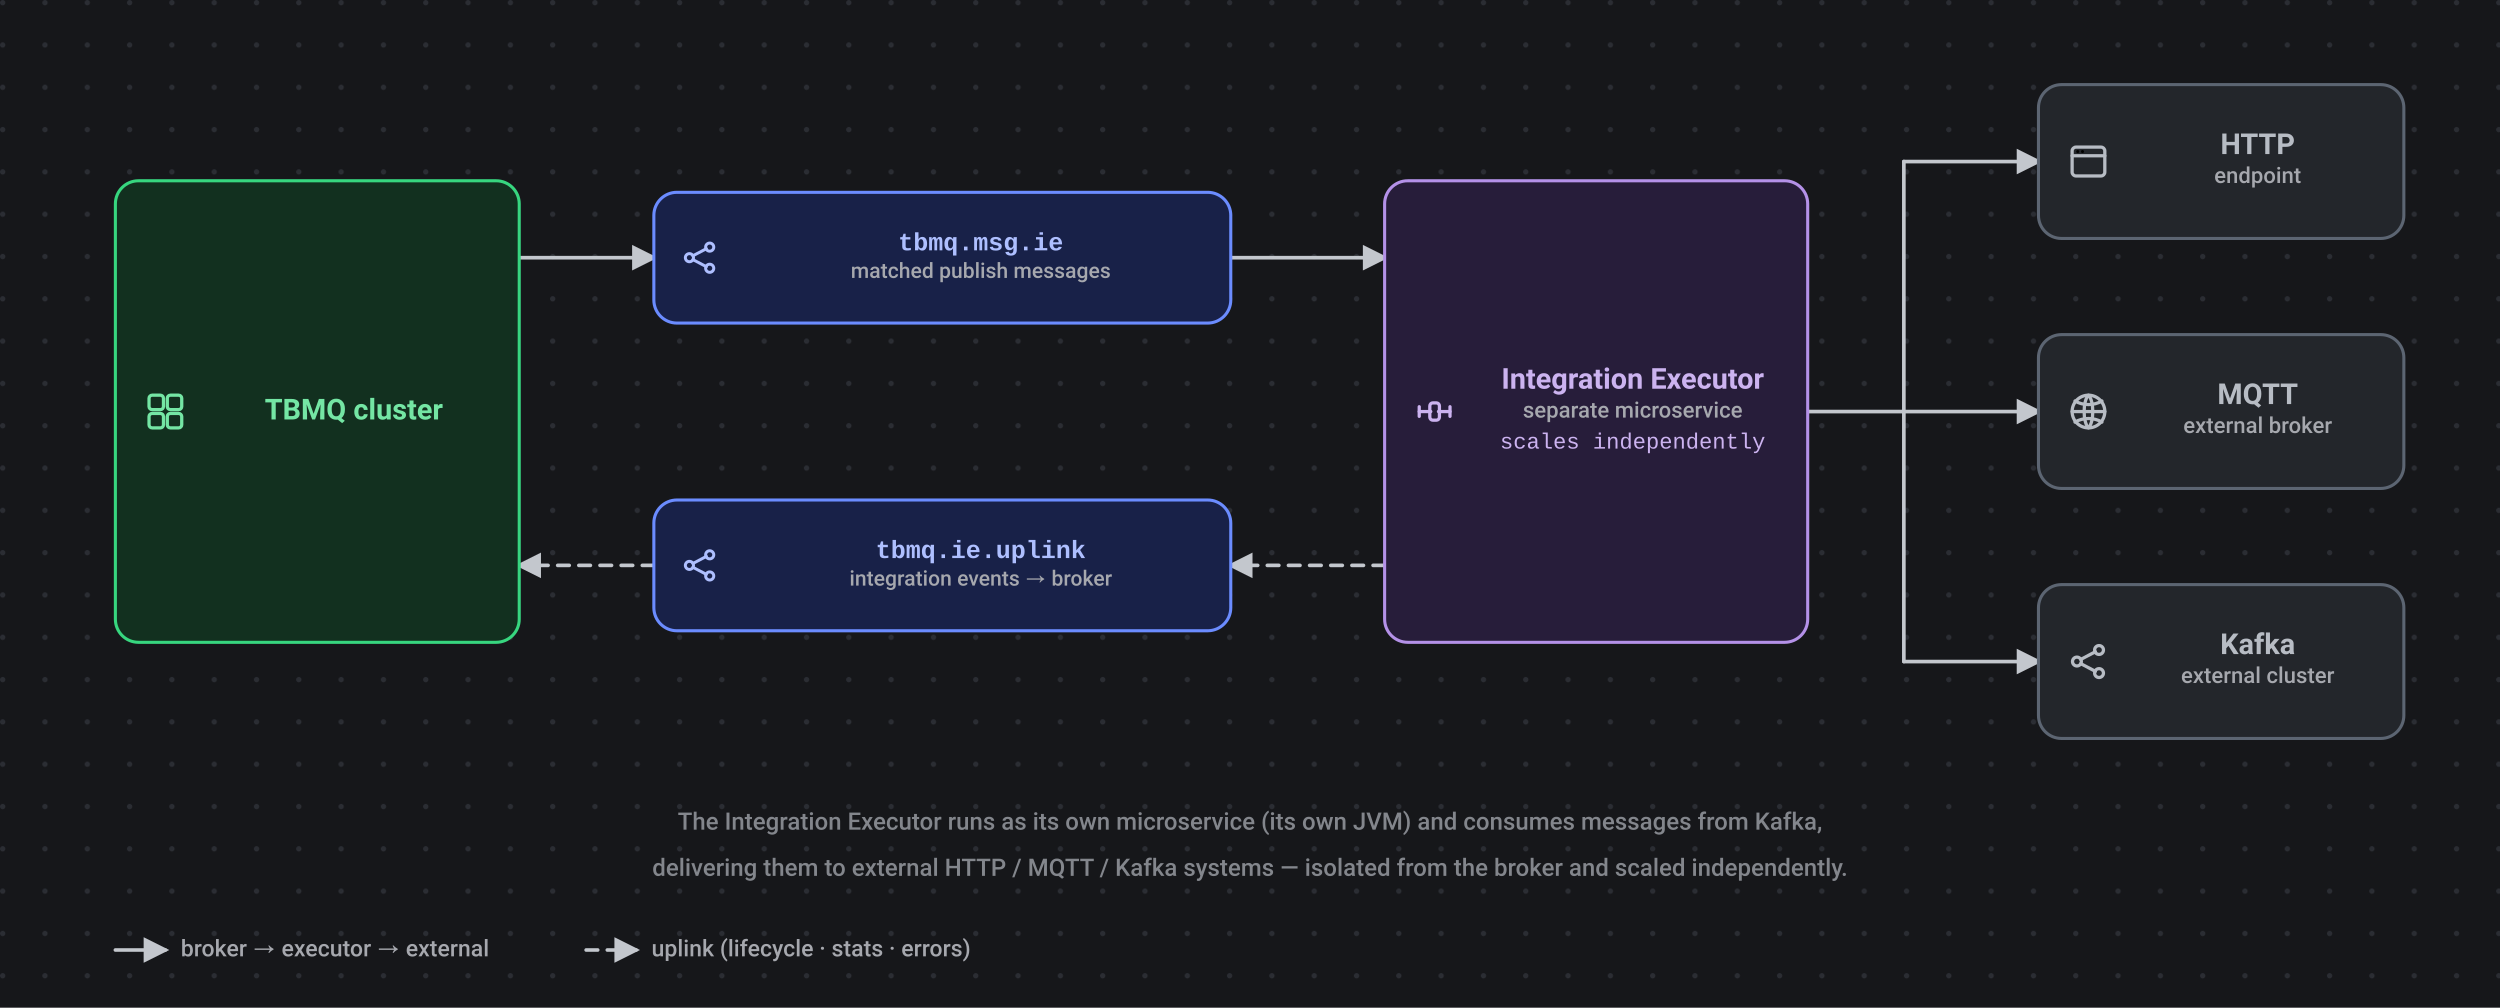
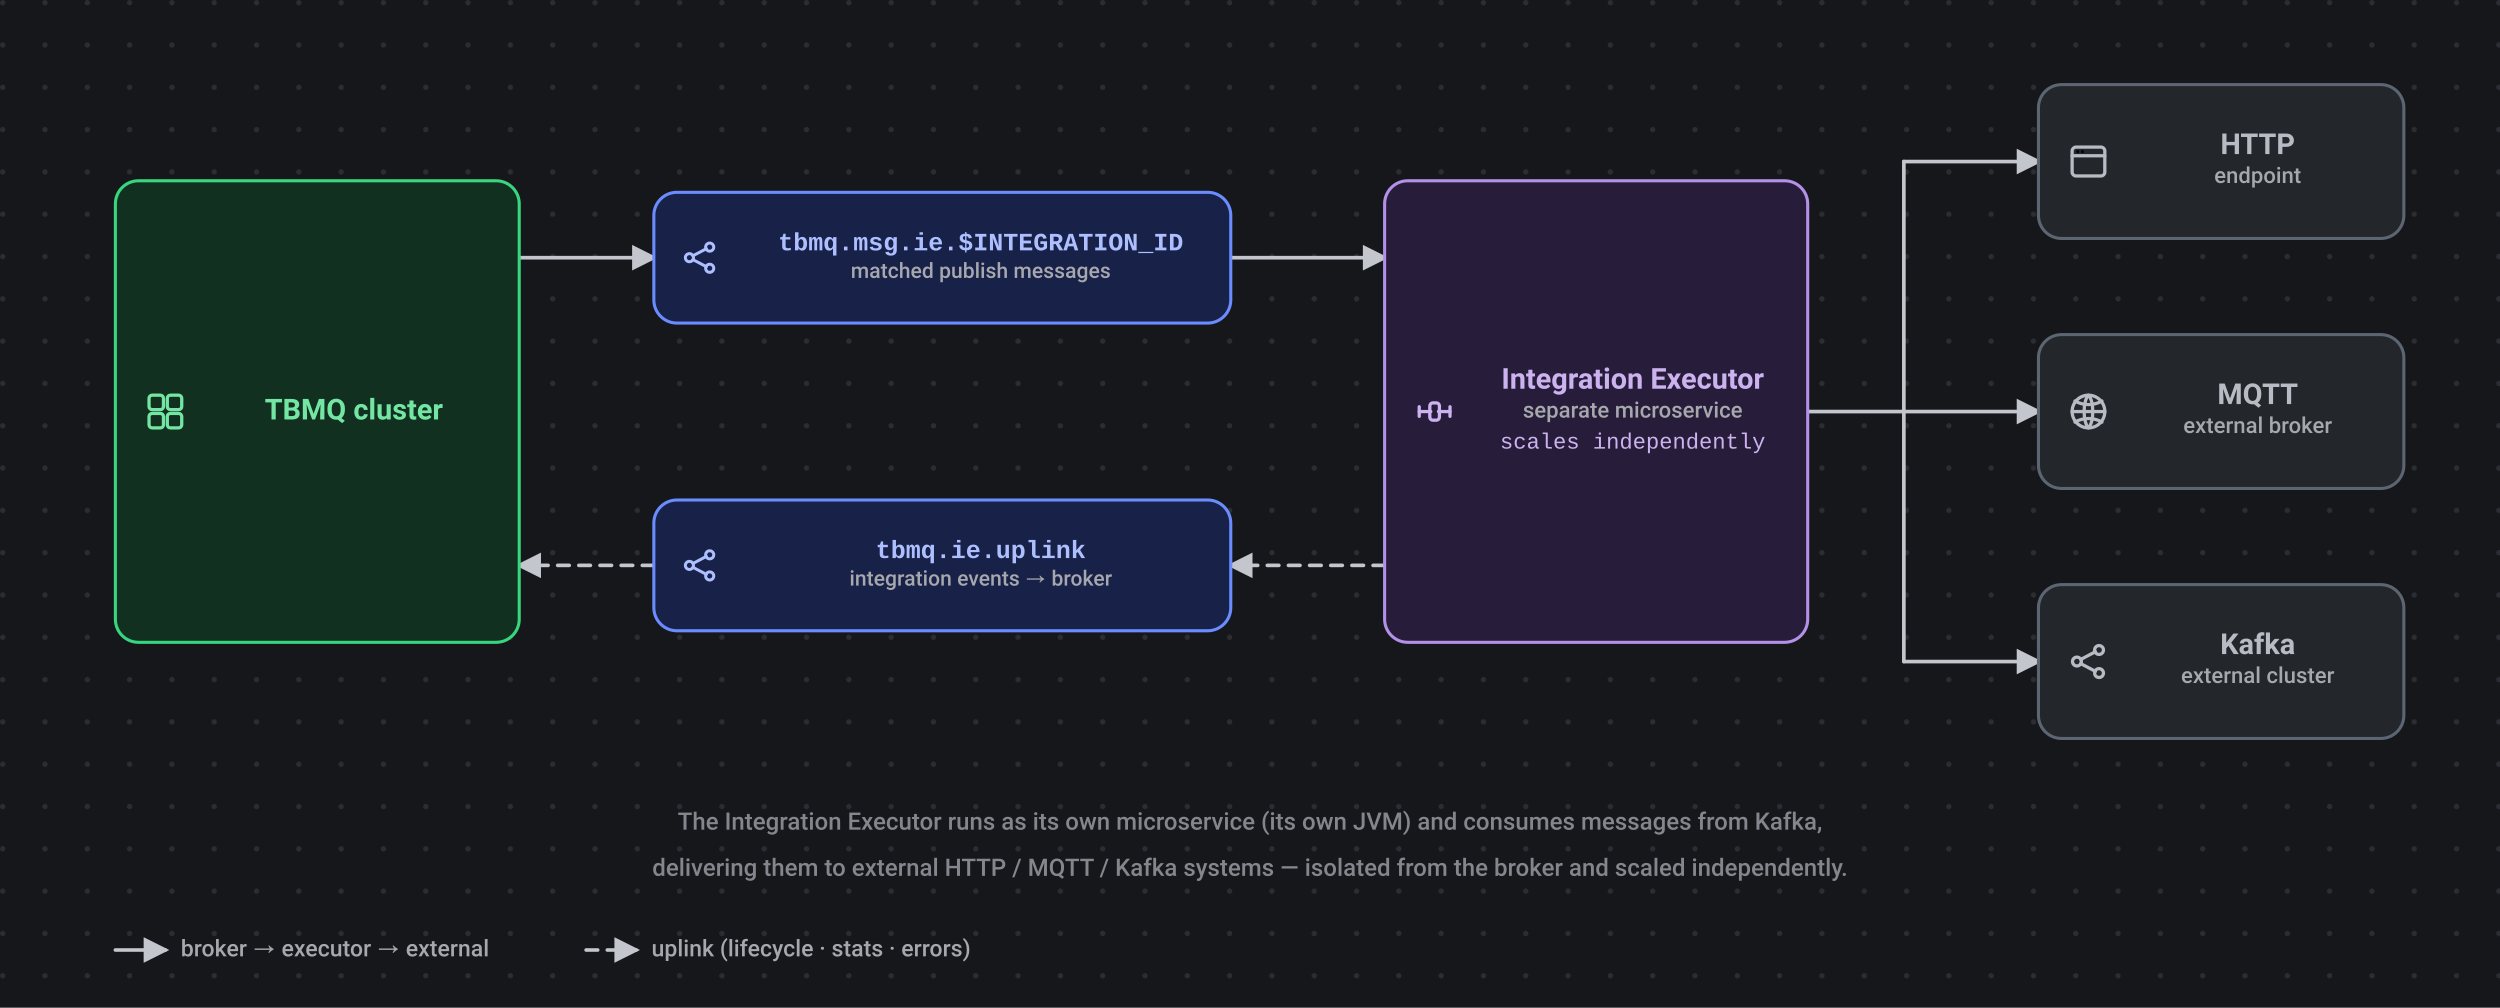
<svg xmlns="http://www.w3.org/2000/svg" viewBox="0 0 1300 524" width="1300" height="524" font-family="system-ui, -apple-system, 'Segoe UI', Roboto, Helvetica, Arial, sans-serif">
  <defs>
    <marker id="ah-c3c7cd" viewBox="0 0 10 10" refX="8.5" refY="5" markerWidth="7" markerHeight="7" orient="auto-start-reverse">
      <path d="M0 0 L10 5 L0 10 z" fill="#c3c7cd" />
    </marker>
    <pattern id="dots" width="22" height="22" patternUnits="userSpaceOnUse">
      <circle cx="1.4" cy="1.4" r="1.4" fill="#33363d" opacity="0.7" />
    </pattern>
  </defs>
  <rect x="0" y="0" width="1300" height="524" fill="#16171a" />
  <rect x="0" y="0" width="1300" height="524" fill="url(#dots)" />
  <path d="M 270 134 L 340 134" fill="none" stroke="#c3c7cd" stroke-width="1.9" stroke-dasharray="none" stroke-linecap="round" stroke-linejoin="round" marker-end="url(#ah-c3c7cd)" />
  <path d="M 640 134 L 720 134" fill="none" stroke="#c3c7cd" stroke-width="1.9" stroke-dasharray="none" stroke-linecap="round" stroke-linejoin="round" marker-end="url(#ah-c3c7cd)" />
  <path d="M 720 294 L 640 294" fill="none" stroke="#c3c7cd" stroke-width="1.9" stroke-dasharray="6 5" stroke-linecap="round" stroke-linejoin="round" marker-end="url(#ah-c3c7cd)" />
  <path d="M 340 294 L 270 294" fill="none" stroke="#c3c7cd" stroke-width="1.9" stroke-dasharray="6 5" stroke-linecap="round" stroke-linejoin="round" marker-end="url(#ah-c3c7cd)" />
  <path d="M 940 214 L 990 214" fill="none" stroke="#c3c7cd" stroke-width="1.9" stroke-linecap="round" />
  <path d="M 990 84 L 990 344" fill="none" stroke="#c3c7cd" stroke-width="1.9" stroke-linecap="round" />
  <path d="M 990 84 L 1060 84" fill="none" stroke="#c3c7cd" stroke-width="1.9" stroke-dasharray="none" stroke-linecap="round" stroke-linejoin="round" marker-end="url(#ah-c3c7cd)" />
  <path d="M 990 214 L 1060 214" fill="none" stroke="#c3c7cd" stroke-width="1.9" stroke-dasharray="none" stroke-linecap="round" stroke-linejoin="round" marker-end="url(#ah-c3c7cd)" />
  <path d="M 990 344 L 1060 344" fill="none" stroke="#c3c7cd" stroke-width="1.9" stroke-dasharray="none" stroke-linecap="round" stroke-linejoin="round" marker-end="url(#ah-c3c7cd)" />
  <rect x="60" y="94" width="210" height="240" rx="12" fill="#12301f" stroke="#37d67f" stroke-width="1.6" />
  <g transform="translate(74 202) scale(1)" fill="none" stroke="#74e6a4" stroke-width="1.7" stroke-linecap="round" stroke-linejoin="round">
    <rect x="3.5" y="3.5" width="7.5" height="7.5" rx="1.6" />
    <rect x="13" y="3.5" width="7.5" height="7.5" rx="1.6" />
    <rect x="3.5" y="13" width="7.5" height="7.5" rx="1.6" />
    <rect x="13" y="13" width="7.5" height="7.5" rx="1.6" />
  </g>
  <text x="184" y="214" font-family="system-ui, -apple-system, 'Segoe UI', Roboto, Helvetica, Arial, sans-serif" font-size="15" font-weight="650" fill="#74e6a4" text-anchor="middle" opacity="1" dominant-baseline="middle">TBMQ cluster</text>
  <rect x="340" y="100" width="300" height="68" rx="12" fill="#182148" stroke="#6b8cff" stroke-width="1.6" />
  <g transform="translate(353 123) scale(0.9166667)" fill="none" stroke="#aebfff" stroke-width="1.7" stroke-linecap="round" stroke-linejoin="round">
    <circle cx="6" cy="12" r="2.3" />
    <circle cx="17.5" cy="6" r="2.3" />
    <circle cx="17.5" cy="18" r="2.3" />
    <path d="M8 10.9 15.6 6.9M8 13.1l7.6 4" />
  </g>
-   <text x="510" y="126.5" font-family="ui-monospace, SFMono-Regular, Menlo, Consolas, 'Liberation Mono', 'Courier New', monospace" font-size="13" font-weight="650" fill="#aebfff" text-anchor="middle" opacity="1" dominant-baseline="middle">tbmq.msg.ie</text>
+   <text x="510" y="126.5" font-family="ui-monospace, SFMono-Regular, Menlo, Consolas, 'Liberation Mono', 'Courier New', monospace" font-size="13" font-weight="650" fill="#aebfff" text-anchor="middle" opacity="1" dominant-baseline="middle">tbmq.msg.ie.$INTEGRATION_ID</text>
  <text x="510" y="141.5" font-family="system-ui, -apple-system, 'Segoe UI', Roboto, Helvetica, Arial, sans-serif" font-size="11" font-weight="500" fill="#a6a8ae" text-anchor="middle" opacity="1" dominant-baseline="middle">matched publish messages</text>
  <rect x="340" y="260" width="300" height="68" rx="12" fill="#182148" stroke="#6b8cff" stroke-width="1.6" />
  <g transform="translate(353 283) scale(0.9166667)" fill="none" stroke="#aebfff" stroke-width="1.7" stroke-linecap="round" stroke-linejoin="round">
    <circle cx="6" cy="12" r="2.3" />
    <circle cx="17.5" cy="6" r="2.3" />
    <circle cx="17.5" cy="18" r="2.3" />
    <path d="M8 10.9 15.6 6.9M8 13.1l7.6 4" />
  </g>
  <text x="510" y="286.5" font-family="ui-monospace, SFMono-Regular, Menlo, Consolas, 'Liberation Mono', 'Courier New', monospace" font-size="13" font-weight="650" fill="#aebfff" text-anchor="middle" opacity="1" dominant-baseline="middle">tbmq.ie.uplink</text>
  <text x="510" y="301.5" font-family="system-ui, -apple-system, 'Segoe UI', Roboto, Helvetica, Arial, sans-serif" font-size="11" font-weight="500" fill="#a6a8ae" text-anchor="middle" opacity="1" dominant-baseline="middle">integration events → broker</text>
  <rect x="720" y="94" width="220" height="240" rx="12" fill="#271d3a" stroke="#b491e8" stroke-width="1.6" />
  <g transform="translate(734 202) scale(1)" fill="none" stroke="#ccb3f0" stroke-width="1.7" stroke-linecap="round" stroke-linejoin="round">
    <path d="M4 12h6M14 12h6" />
    <rect x="9.5" y="7.5" width="5" height="9" rx="1.6" />
    <path d="M4 9.5v5M20 9.5v5" />
  </g>
  <text x="849" y="198" font-family="system-ui, -apple-system, 'Segoe UI', Roboto, Helvetica, Arial, sans-serif" font-size="15" font-weight="650" fill="#ccb3f0" text-anchor="middle" opacity="1" dominant-baseline="middle">Integration Executor</text>
  <text x="849" y="214" font-family="system-ui, -apple-system, 'Segoe UI', Roboto, Helvetica, Arial, sans-serif" font-size="11.5" font-weight="500" fill="#a6a8ae" text-anchor="middle" opacity="1" dominant-baseline="middle">separate microservice</text>
  <text x="849" y="230" font-family="ui-monospace, SFMono-Regular, Menlo, Consolas, 'Liberation Mono', 'Courier New', monospace" font-size="11.5" font-weight="500" fill="#ccb3f0" text-anchor="middle" opacity="1" dominant-baseline="middle">scales independently</text>
  <rect x="1060" y="44" width="190" height="80" rx="12" fill="#23262b" stroke="#5c6572" stroke-width="1.6" />
  <g transform="translate(1074 72) scale(1)" fill="none" stroke="#b7bcc4" stroke-width="1.7" stroke-linecap="round" stroke-linejoin="round">
    <rect x="3.5" y="4.5" width="17" height="15" rx="2" />
    <path d="M3.5 9h17" />
    <circle cx="6.4" cy="6.8" r="0.8" fill="currentColor" stroke="none" />
    <circle cx="8.9" cy="6.8" r="0.8" fill="currentColor" stroke="none" />
  </g>
  <text x="1174" y="76" font-family="system-ui, -apple-system, 'Segoe UI', Roboto, Helvetica, Arial, sans-serif" font-size="15" font-weight="650" fill="#b7bcc4" text-anchor="middle" opacity="1" dominant-baseline="middle">HTTP</text>
  <text x="1174" y="92" font-family="system-ui, -apple-system, 'Segoe UI', Roboto, Helvetica, Arial, sans-serif" font-size="11.5" font-weight="500" fill="#a6a8ae" text-anchor="middle" opacity="1" dominant-baseline="middle">endpoint</text>
  <rect x="1060" y="174" width="190" height="80" rx="12" fill="#23262b" stroke="#5c6572" stroke-width="1.6" />
  <g transform="translate(1074 202) scale(1)" fill="none" stroke="#b7bcc4" stroke-width="1.7" stroke-linecap="round" stroke-linejoin="round">
    <circle cx="12" cy="12" r="8.5" />
    <path d="M3.5 12h17M12 3.5c3 3 3 14 0 17M12 3.5c-3 3-3 14 0 17M5 6.5c4 2.5 10 2.5 14 0M5 17.5c4-2.5 10-2.5 14 0" />
  </g>
  <text x="1174" y="206" font-family="system-ui, -apple-system, 'Segoe UI', Roboto, Helvetica, Arial, sans-serif" font-size="15" font-weight="650" fill="#b7bcc4" text-anchor="middle" opacity="1" dominant-baseline="middle">MQTT</text>
  <text x="1174" y="222" font-family="system-ui, -apple-system, 'Segoe UI', Roboto, Helvetica, Arial, sans-serif" font-size="11.5" font-weight="500" fill="#a6a8ae" text-anchor="middle" opacity="1" dominant-baseline="middle">external broker</text>
  <rect x="1060" y="304" width="190" height="80" rx="12" fill="#23262b" stroke="#5c6572" stroke-width="1.6" />
  <g transform="translate(1074 332) scale(1)" fill="none" stroke="#b7bcc4" stroke-width="1.7" stroke-linecap="round" stroke-linejoin="round">
    <circle cx="6" cy="12" r="2.3" />
    <circle cx="17.5" cy="6" r="2.3" />
    <circle cx="17.5" cy="18" r="2.3" />
    <path d="M8 10.9 15.6 6.9M8 13.1l7.6 4" />
  </g>
  <text x="1174" y="336" font-family="system-ui, -apple-system, 'Segoe UI', Roboto, Helvetica, Arial, sans-serif" font-size="15" font-weight="650" fill="#b7bcc4" text-anchor="middle" opacity="1" dominant-baseline="middle">Kafka</text>
  <text x="1174" y="352" font-family="system-ui, -apple-system, 'Segoe UI', Roboto, Helvetica, Arial, sans-serif" font-size="11.5" font-weight="500" fill="#a6a8ae" text-anchor="middle" opacity="1" dominant-baseline="middle">external cluster</text>
  <text x="650" y="428" font-family="system-ui, -apple-system, 'Segoe UI', Roboto, Helvetica, Arial, sans-serif" font-size="12.5" font-weight="500" fill="#83868c" text-anchor="middle" opacity="1" dominant-baseline="middle">The Integration Executor runs as its own microservice (its own JVM) and consumes messages from Kafka,</text>
  <text x="650" y="452" font-family="system-ui, -apple-system, 'Segoe UI', Roboto, Helvetica, Arial, sans-serif" font-size="12.5" font-weight="500" fill="#83868c" text-anchor="middle" opacity="1" dominant-baseline="middle">delivering them to external HTTP / MQTT / Kafka systems — isolated from the broker and scaled independently.</text>
  <path d="M 60 494 L 86 494" stroke="#c3c7cd" stroke-width="1.9" stroke-dasharray="none" stroke-linecap="round" marker-end="url(#ah-c3c7cd)" />
  <text x="94" y="494" font-family="system-ui, -apple-system, 'Segoe UI', Roboto, Helvetica, Arial, sans-serif" font-size="12" font-weight="500" fill="#a6a8ae" text-anchor="start" opacity="1" dominant-baseline="middle">broker → executor → external</text>
  <path d="M 304.8 494 L 330.8 494" stroke="#c3c7cd" stroke-width="1.9" stroke-dasharray="6 5" stroke-linecap="round" marker-end="url(#ah-c3c7cd)" />
  <text x="338.8" y="494" font-family="system-ui, -apple-system, 'Segoe UI', Roboto, Helvetica, Arial, sans-serif" font-size="12" font-weight="500" fill="#a6a8ae" text-anchor="start" opacity="1" dominant-baseline="middle">uplink (lifecycle · stats · errors)</text>
</svg>
